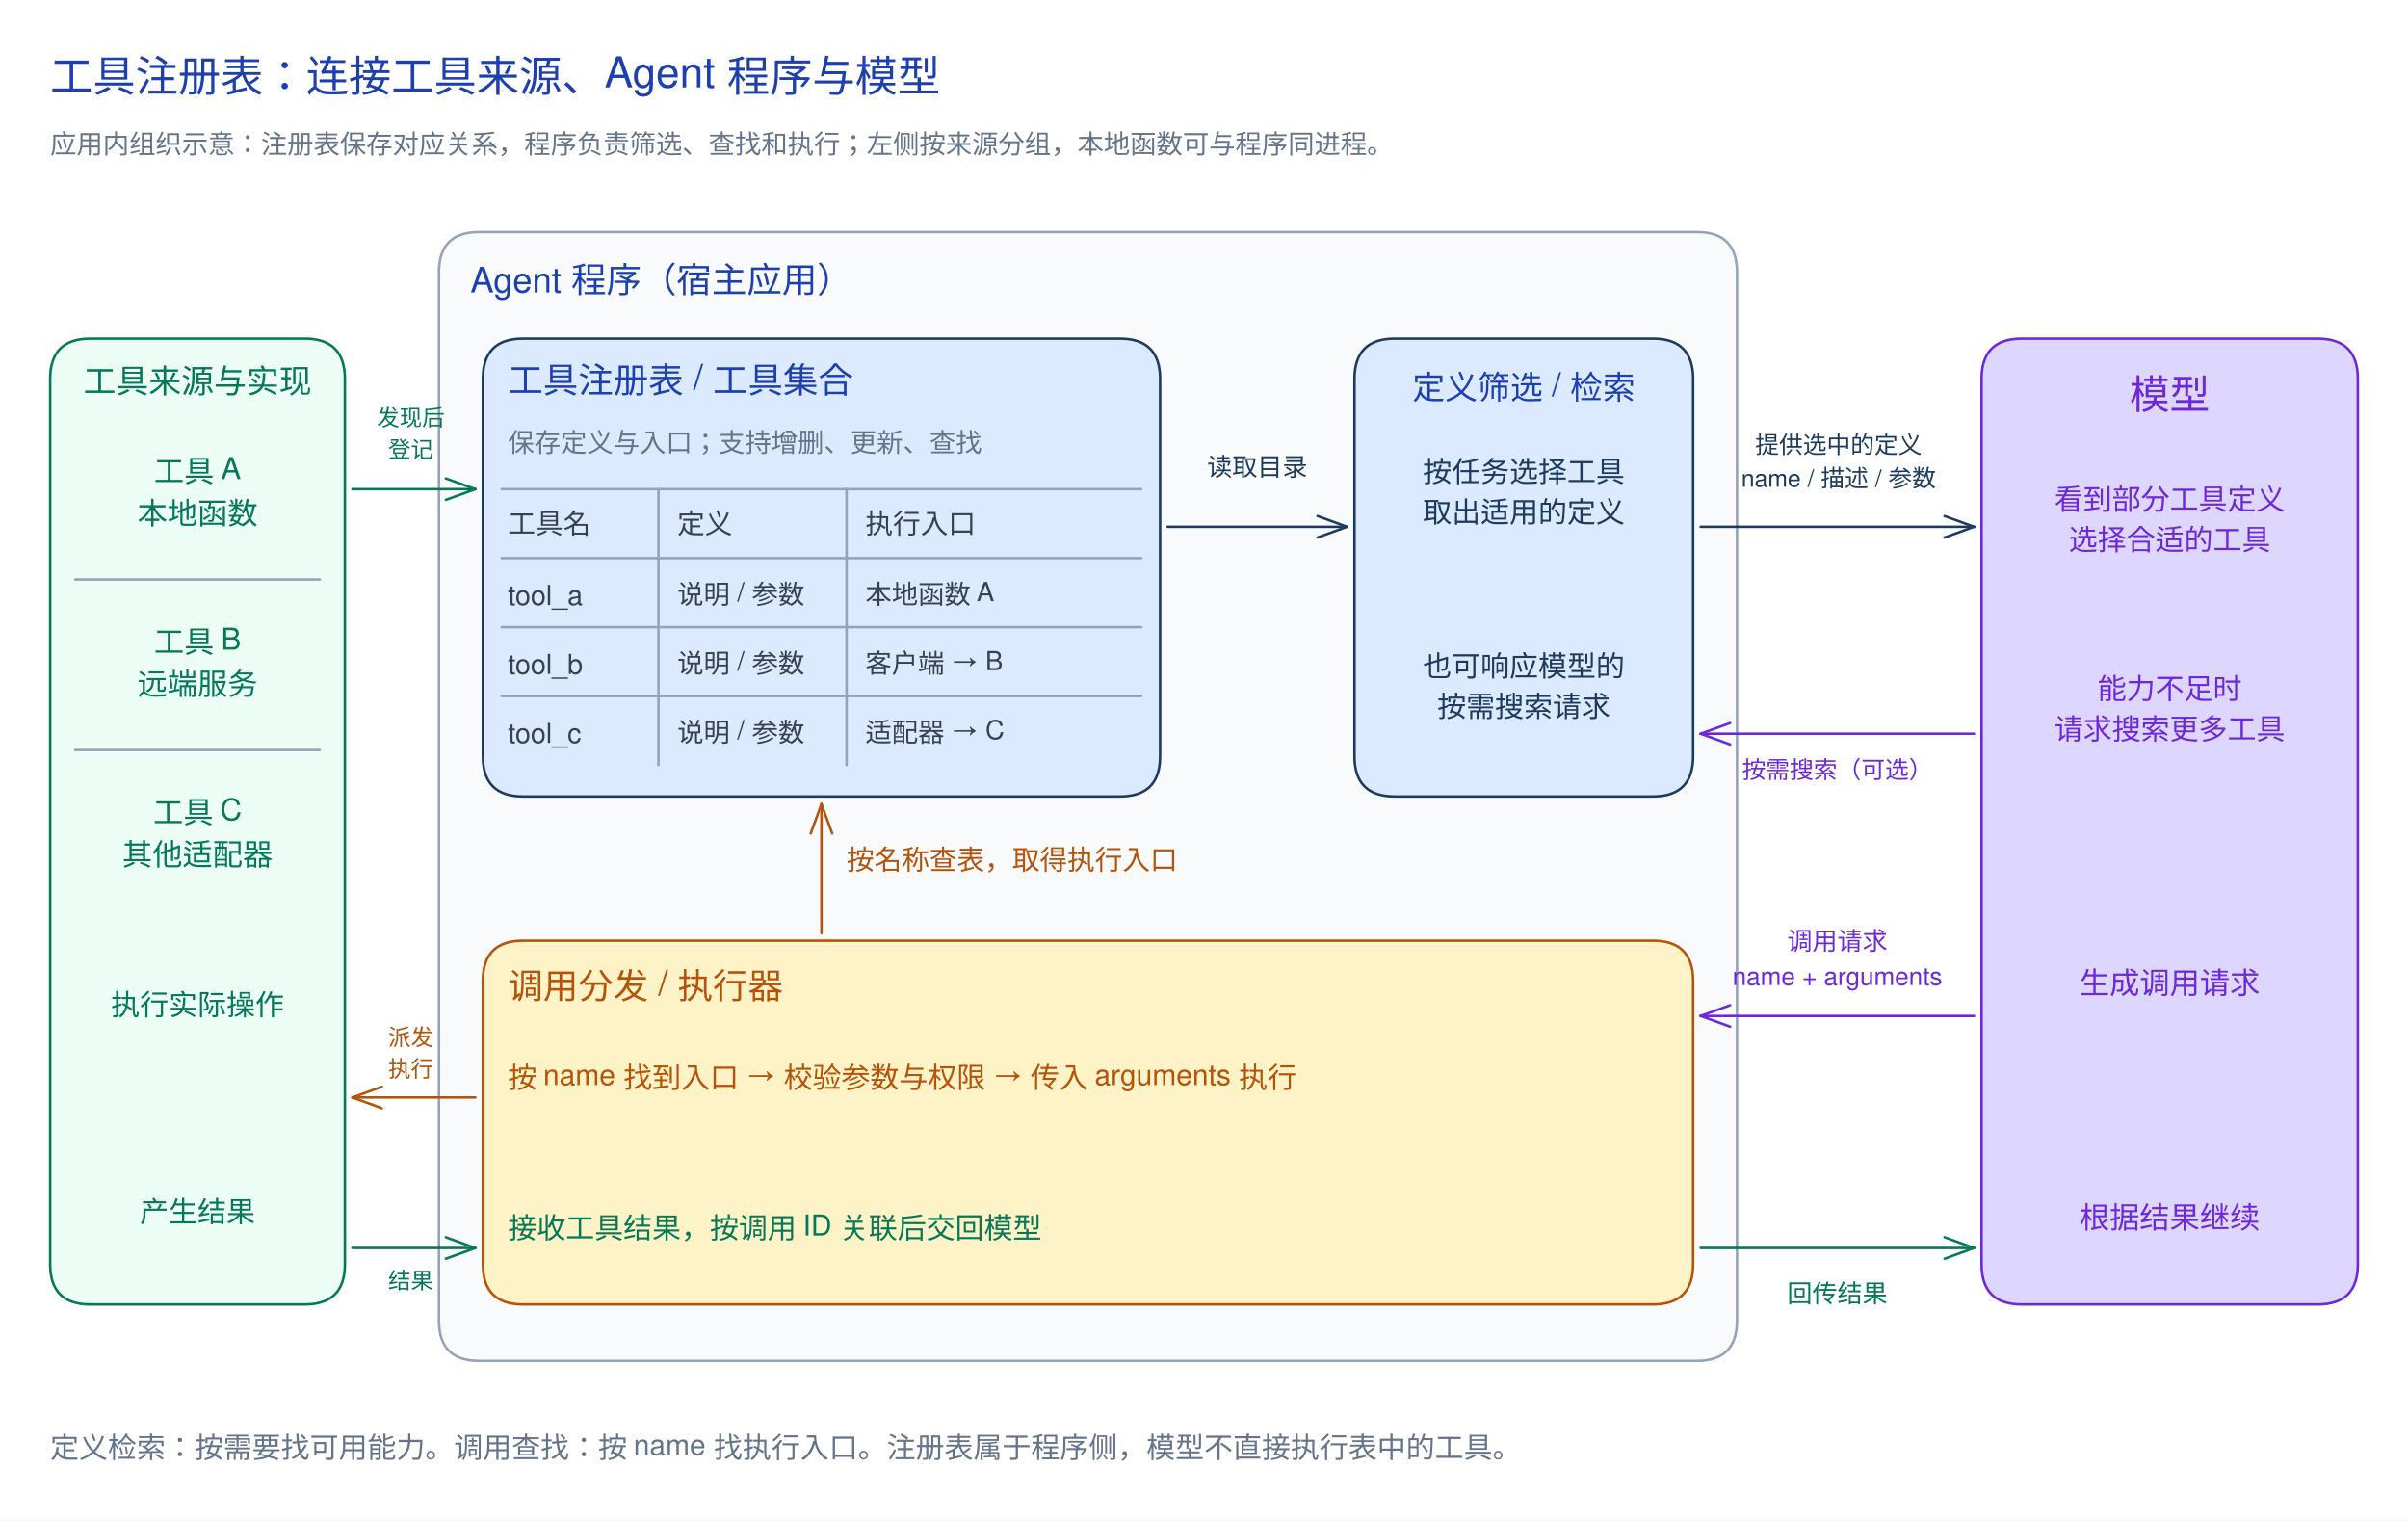
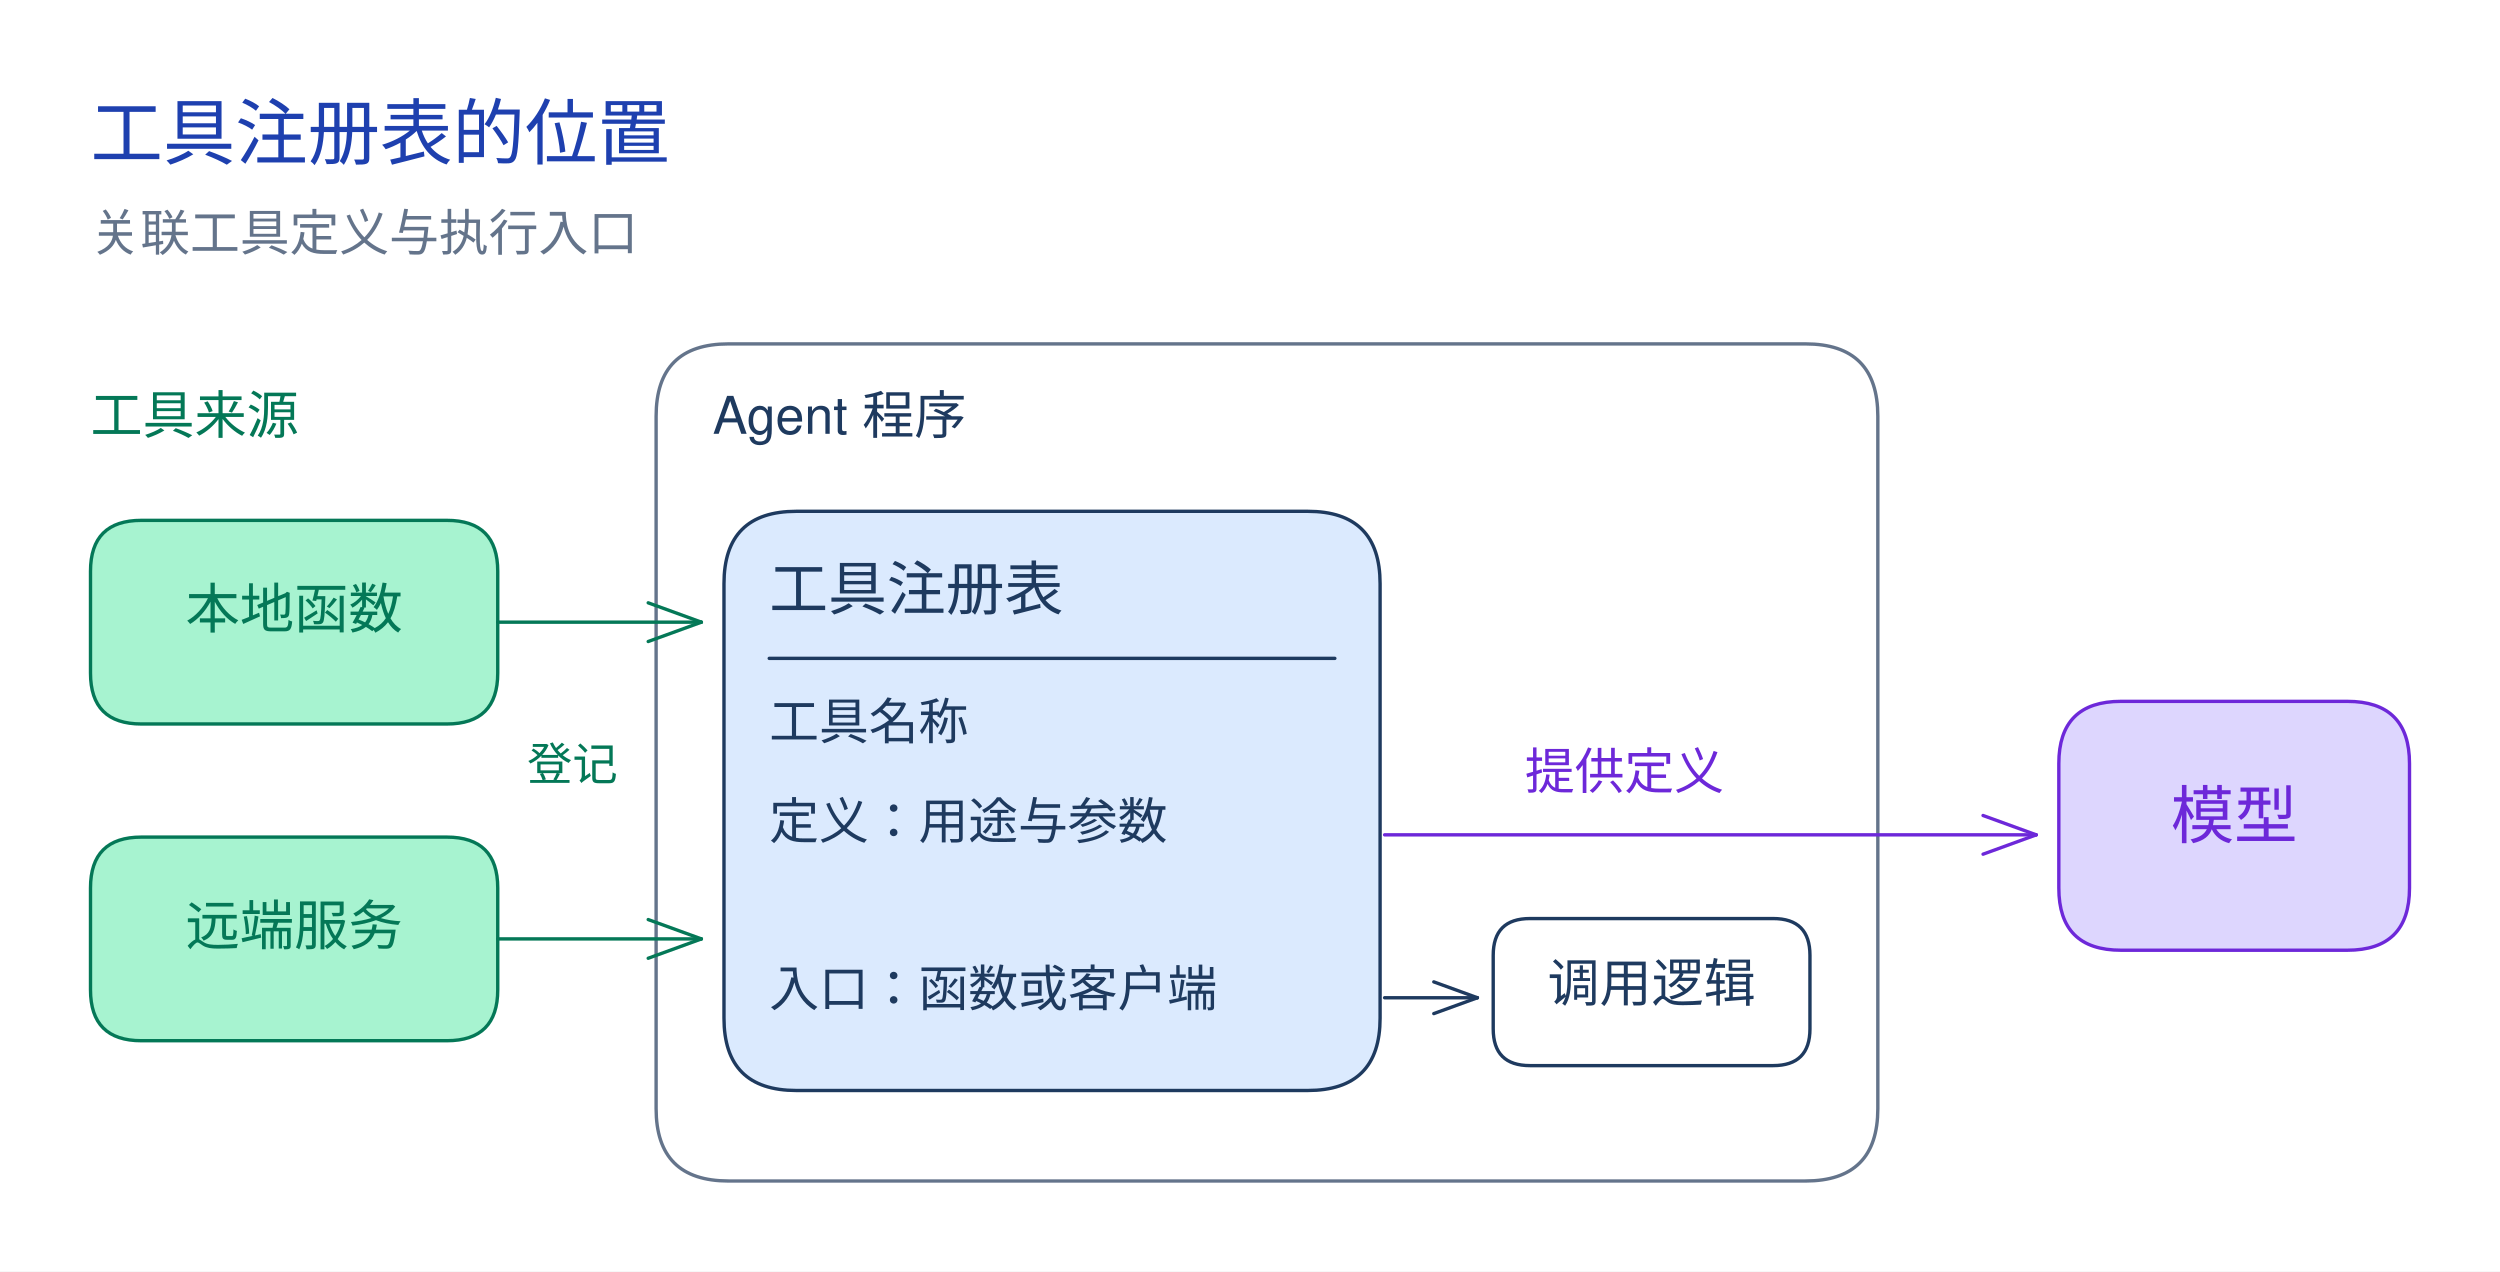
- <svg xmlns="http://www.w3.org/2000/svg" version="1.1" viewBox="0 0 1920 1212.2" width="3840" height="2424.4">
+ <svg xmlns="http://www.w3.org/2000/svg" version="1.1" viewBox="0 0 1105 562" width="2210" height="1124">
  <defs>
    <style class="style-fonts">
      </style>
  </defs>
-   <rect x="0" y="0" width="1920" height="1212.2" fill="#ffffff" />
-   <g transform="translate(40 40) rotate(0 920 23.8)">
-     <text x="0" y="32.981" font-family="Helvetica, Segoe UI Emoji" font-size="34px" fill="#1e40af" text-anchor="start" style="white-space: pre;" direction="ltr" dominant-baseline="alphabetic">工具注册表：连接工具来源、Agent 程序与模型</text>
+   <rect x="0" y="0" width="1105" height="562" fill="#ffffff" />
+   <g transform="translate(40 40) rotate(0 128 21.6)">
+     <text x="0" y="30.241" font-family="Helvetica, Segoe UI Emoji" font-size="32px" fill="#1e40af" text-anchor="start" style="white-space: pre;" direction="ltr" dominant-baseline="alphabetic">工具注册表的位置</text>
  </g>
-   <g transform="translate(40 102) rotate(0 920 15)">
-     <text x="0" y="20.37" font-family="Helvetica, Segoe UI Emoji" font-size="21px" fill="#64748b" text-anchor="start" style="white-space: pre;" direction="ltr" dominant-baseline="alphabetic">应用内组织示意：注册表保存对应关系，程序负责筛选、查找和执行；左侧按来源分组，本地函数可与程序同进程。</text>
+   <g transform="translate(40 90) rotate(0 121 14.85)">
+     <text x="0" y="20.79" font-family="Helvetica, Segoe UI Emoji" font-size="22px" fill="#64748b" text-anchor="start" style="white-space: pre;" direction="ltr" dominant-baseline="alphabetic">关联工具定义与执行入口</text>
  </g>
-   <g stroke-linecap="round" transform="translate(350 185) rotate(0 517.5 450)">
-     <path d="M32 0 C263.5 0, 495.01 0, 1003 0 C1024.33 0, 1035 10.67, 1035 32 C1035 354.94, 1035 677.89, 1035 868 C1035 889.33, 1024.33 900, 1003 900 C796.14 900, 589.27 900, 32 900 C10.67 900, 0 889.33, 0 868 C0 691.99, 0 515.98, 0 32 C0 10.67, 10.67 0, 32 0" stroke="none" stroke-width="0" fill="#f8fafc" />
-     <path d="M32 0 C226.65 0, 421.29 0, 1003 0 M32 0 C365.41 0, 698.82 0, 1003 0 M1003 0 C1024.33 0, 1035 10.67, 1035 32 M1003 0 C1024.33 0, 1035 10.67, 1035 32 M1035 32 C1035 354.06, 1035 676.11, 1035 868 M1035 32 C1035 308.92, 1035 585.85, 1035 868 M1035 868 C1035 889.33, 1024.33 900, 1003 900 M1035 868 C1035 889.33, 1024.33 900, 1003 900 M1003 900 C615.97 900, 228.93 900, 32 900 M1003 900 C795.52 900, 588.05 900, 32 900 M32 900 C10.67 900, 0 889.33, 0 868 M32 900 C10.67 900, 0 889.33, 0 868 M0 868 C0 655.2, 0 442.39, 0 32 M0 868 C0 538.2, 0 208.4, 0 32 M0 32 C0 10.67, 10.67 0, 32 0 M0 32 C0 10.67, 10.67 0, 32 0" stroke="#94a3b8" stroke-width="2" fill="none" />
+   <g transform="translate(40 170) rotate(0 46 15.525)">
+     <text x="0" y="21.735" font-family="Helvetica, Segoe UI Emoji" font-size="23px" fill="#047857" text-anchor="start" style="white-space: pre;" direction="ltr" dominant-baseline="alphabetic">工具来源</text>
  </g>
-   <g transform="translate(375 206) rotate(0 492.5 19.6)">
-     <text x="0" y="27.161" font-family="Helvetica, Segoe UI Emoji" font-size="28px" fill="#1e40af" text-anchor="start" style="white-space: pre;" direction="ltr" dominant-baseline="alphabetic">Agent 程序（宿主应用）</text>
+   <g stroke-linecap="round" transform="translate(40 230) rotate(0 90 45)">
+     <path d="M22.5 0 C53.35 0, 84.21 0, 157.5 0 C172.5 0, 180 7.5, 180 22.5 C180 39.25, 180 55.99, 180 67.5 C180 82.5, 172.5 90, 157.5 90 C126.91 90, 96.33 90, 22.5 90 C7.5 90, 0 82.5, 0 67.5 C0 54.55, 0 41.59, 0 22.5 C0 7.5, 7.5 0, 22.5 0" stroke="none" stroke-width="0" fill="#a7f3d0" />
+     <path d="M22.5 0 C68.72 0, 114.95 0, 157.5 0 M22.5 0 C59.78 0, 97.05 0, 157.5 0 M157.5 0 C172.5 0, 180 7.5, 180 22.5 M157.5 0 C172.5 0, 180 7.5, 180 22.5 M180 22.5 C180 31.64, 180 40.77, 180 67.5 M180 22.5 C180 35.99, 180 49.49, 180 67.5 M180 67.5 C180 82.5, 172.5 90, 157.5 90 M180 67.5 C180 82.5, 172.5 90, 157.5 90 M157.5 90 C124.92 90, 92.33 90, 22.5 90 M157.5 90 C113.65 90, 69.81 90, 22.5 90 M22.5 90 C7.5 90, 0 82.5, 0 67.5 M22.5 90 C7.5 90, 0 82.5, 0 67.5 M0 67.5 C0 50.76, 0 34.02, 0 22.5 M0 67.5 C0 50.65, 0 33.81, 0 22.5 M0 22.5 C0 7.5, 7.5 0, 22.5 0 M0 22.5 C0 7.5, 7.5 0, 22.5 0" stroke="#047857" stroke-width="1.5" fill="none" />
  </g>
-   <g stroke-linecap="round" transform="translate(40 270) rotate(0 117.5 385)">
-     <path d="M32 0 C79.6 0, 127.21 0, 203 0 C224.33 0, 235 10.67, 235 32 C235 199.33, 235 366.66, 235 738 C235 759.33, 224.33 770, 203 770 C154.46 770, 105.91 770, 32 770 C10.67 770, 0 759.33, 0 738 C0 528.31, 0 318.61, 0 32 C0 10.67, 10.67 0, 32 0" stroke="none" stroke-width="0" fill="#ecfdf5" />
-     <path d="M32 0 C66.28 0, 100.56 0, 203 0 M32 0 C81.14 0, 130.28 0, 203 0 M203 0 C224.33 0, 235 10.67, 235 32 M203 0 C224.33 0, 235 10.67, 235 32 M235 32 C235 187.49, 235 342.98, 235 738 M235 32 C235 251.07, 235 470.13, 235 738 M235 738 C235 759.33, 224.33 770, 203 770 M235 738 C235 759.33, 224.33 770, 203 770 M203 770 C163.68 770, 124.36 770, 32 770 M203 770 C161.05 770, 119.1 770, 32 770 M32 770 C10.67 770, 0 759.33, 0 738 M32 770 C10.67 770, 0 759.33, 0 738 M0 738 C0 576.91, 0 415.83, 0 32 M0 738 C0 492.78, 0 247.57, 0 32 M0 32 C0 10.67, 10.67 0, 32 0 M0 32 C0 10.67, 10.67 0, 32 0" stroke="#047857" stroke-width="2" fill="none" />
+   <g transform="translate(55 255) rotate(0 75 16.2)">
+     <text x="75" y="22.68" font-family="Helvetica, Segoe UI Emoji" font-size="24px" fill="#047857" text-anchor="middle" style="white-space: pre;" direction="ltr" dominant-baseline="alphabetic">本地函数</text>
  </g>
-   <g transform="translate(55 288) rotate(0 102.5 18.2)">
-     <text x="102.5" y="25.221" font-family="Helvetica, Segoe UI Emoji" font-size="26px" fill="#047857" text-anchor="middle" style="white-space: pre;" direction="ltr" dominant-baseline="alphabetic">工具来源与实现</text>
+   <g stroke-linecap="round" transform="translate(40 370) rotate(0 90 45)">
+     <path d="M22.5 0 C68.78 0, 115.06 0, 157.5 0 C172.5 0, 180 7.5, 180 22.5 C180 38.62, 180 54.74, 180 67.5 C180 82.5, 172.5 90, 157.5 90 C125.12 90, 92.74 90, 22.5 90 C7.5 90, 0 82.5, 0 67.5 C0 52.57, 0 37.64, 0 22.5 C0 7.5, 7.5 0, 22.5 0" stroke="none" stroke-width="0" fill="#a7f3d0" />
+     <path d="M22.5 0 C51.34 0, 80.17 0, 157.5 0 M22.5 0 C64.91 0, 107.33 0, 157.5 0 M157.5 0 C172.5 0, 180 7.5, 180 22.5 M157.5 0 C172.5 0, 180 7.5, 180 22.5 M180 22.5 C180 31.71, 180 40.91, 180 67.5 M180 22.5 C180 38.24, 180 53.98, 180 67.5 M180 67.5 C180 82.5, 172.5 90, 157.5 90 M180 67.5 C180 82.5, 172.5 90, 157.5 90 M157.5 90 C122.12 90, 86.75 90, 22.5 90 M157.5 90 C118.73 90, 79.96 90, 22.5 90 M22.5 90 C7.5 90, 0 82.5, 0 67.5 M22.5 90 C7.5 90, 0 82.5, 0 67.5 M0 67.5 C0 55.89, 0 44.29, 0 22.5 M0 67.5 C0 55.73, 0 43.96, 0 22.5 M0 22.5 C0 7.5, 7.5 0, 22.5 0 M0 22.5 C0 7.5, 7.5 0, 22.5 0" stroke="#047857" stroke-width="1.5" fill="none" />
  </g>
-   <g transform="translate(60 361) rotate(0 97.5 33.6)">
-     <text x="97.5" y="23.28" font-family="Helvetica, Segoe UI Emoji" font-size="24px" fill="#047857" text-anchor="middle" style="white-space: pre;" direction="ltr" dominant-baseline="alphabetic">工具 A</text>
-     <text x="97.5" y="56.88" font-family="Helvetica, Segoe UI Emoji" font-size="24px" fill="#047857" text-anchor="middle" style="white-space: pre;" direction="ltr" dominant-baseline="alphabetic">本地函数</text>
+   <g transform="translate(55 395) rotate(0 75 16.2)">
+     <text x="75" y="22.68" font-family="Helvetica, Segoe UI Emoji" font-size="24px" fill="#047857" text-anchor="middle" style="white-space: pre;" direction="ltr" dominant-baseline="alphabetic">远端服务</text>
+   </g>
+   <g stroke-linecap="round" transform="translate(290 152) rotate(0 270 185)">
+     <path d="M32 0 C154.38 0, 276.76 0, 508 0 C529.33 0, 540 10.67, 540 32 C540 137.35, 540 242.71, 540 338 C540 359.33, 529.33 370, 508 370 C387.51 370, 267.01 370, 32 370 C10.67 370, 0 359.33, 0 338 C0 223.03, 0 108.06, 0 32 C0 10.67, 10.67 0, 32 0" stroke="none" stroke-width="0" fill="#ffffff" />
+     <path d="M32 0 C167.57 0, 303.13 0, 508 0 M32 0 C199.66 0, 367.32 0, 508 0 M508 0 C529.33 0, 540 10.67, 540 32 M508 0 C529.33 0, 540 10.67, 540 32 M540 32 C540 95.07, 540 158.14, 540 338 M540 32 C540 154.31, 540 276.62, 540 338 M540 338 C540 359.33, 529.33 370, 508 370 M540 338 C540 359.33, 529.33 370, 508 370 M508 370 C373.42 370, 238.84 370, 32 370 M508 370 C389.2 370, 270.4 370, 32 370 M32 370 C10.67 370, 0 359.33, 0 338 M32 370 C10.67 370, 0 359.33, 0 338 M0 338 C0 232.77, 0 127.54, 0 32 M0 338 C0 231.27, 0 124.55, 0 32 M0 32 C0 10.67, 10.67 0, 32 0 M0 32 C0 10.67, 10.67 0, 32 0" stroke="#64748b" stroke-width="1.5" fill="none" />
+   </g>
+   <g transform="translate(315 170) rotate(0 62.33 15.525)">
+     <text x="0" y="21.735" font-family="Helvetica, Segoe UI Emoji" font-size="23px" fill="#1e3a5f" text-anchor="start" style="white-space: pre;" direction="ltr" dominant-baseline="alphabetic">Agent 程序</text>
+   </g>
+   <g stroke-linecap="round" transform="translate(320 226) rotate(0 145 128)">
+     <path d="M32 0 C115.93 0, 199.86 0, 258 0 C279.33 0, 290 10.67, 290 32 C290 95.43, 290 158.86, 290 224 C290 245.33, 279.33 256, 258 256 C197.79 256, 137.58 256, 32 256 C10.67 256, 0 245.33, 0 224 C0 181.83, 0 139.66, 0 32 C0 10.67, 10.67 0, 32 0" stroke="none" stroke-width="0" fill="#dbeafe" />
+     <path d="M32 0 C112.46 0, 192.91 0, 258 0 M32 0 C120.21 0, 208.41 0, 258 0 M258 0 C279.33 0, 290 10.67, 290 32 M258 0 C279.33 0, 290 10.67, 290 32 M290 32 C290 71.87, 290 111.73, 290 224 M290 32 C290 79.93, 290 127.86, 290 224 M290 224 C290 245.33, 279.33 256, 258 256 M290 224 C290 245.33, 279.33 256, 258 256 M258 256 C189.43 256, 120.86 256, 32 256 M258 256 C210.09 256, 162.19 256, 32 256 M32 256 C10.67 256, 0 245.33, 0 224 M32 256 C10.67 256, 0 245.33, 0 224 M0 224 C0 179.87, 0 135.73, 0 32 M0 224 C0 178.69, 0 133.39, 0 32 M0 32 C0 10.67, 10.67 0, 32 0 M0 32 C0 10.67, 10.67 0, 32 0" stroke="#1e3a5f" stroke-width="1.5" fill="none" />
+   </g>
+   <g transform="translate(340 245) rotate(0 65 17.55)">
+     <text x="0" y="24.571" font-family="Helvetica, Segoe UI Emoji" font-size="26px" fill="#1e3a5f" text-anchor="start" style="white-space: pre;" direction="ltr" dominant-baseline="alphabetic">工具注册表</text>
  </g>
  <g stroke-linecap="round">
-     <g transform="translate(60 462) rotate(0 97.5 0)">
-       <path d="M0 0 C39.09 0, 78.19 0, 195 0 M0 0 C59.15 0, 118.3 0, 195 0" stroke="#94a3b8" stroke-width="2" fill="none" />
+     <g transform="translate(340 291) rotate(0 125 0)">
+       <path d="M0 0 C56.8 0, 113.6 0, 250 0 M0 0 C57.09 0, 114.17 0, 250 0" stroke="#1e3a5f" stroke-width="1.5" fill="none" />
    </g>
  </g>
  <mask />
-   <g transform="translate(60 497) rotate(0 97.5 33.6)">
-     <text x="97.5" y="23.28" font-family="Helvetica, Segoe UI Emoji" font-size="24px" fill="#047857" text-anchor="middle" style="white-space: pre;" direction="ltr" dominant-baseline="alphabetic">工具 B</text>
-     <text x="97.5" y="56.88" font-family="Helvetica, Segoe UI Emoji" font-size="24px" fill="#047857" text-anchor="middle" style="white-space: pre;" direction="ltr" dominant-baseline="alphabetic">远端服务</text>
+   <g transform="translate(340 306) rotate(0 44 14.85)">
+     <text x="0" y="20.79" font-family="Helvetica, Segoe UI Emoji" font-size="22px" fill="#1e3a5f" text-anchor="start" style="white-space: pre;" direction="ltr" dominant-baseline="alphabetic">工具名称</text>
+   </g>
+   <g transform="translate(340 350) rotate(0 88 14.85)">
+     <text x="0" y="20.79" font-family="Helvetica, Segoe UI Emoji" font-size="22px" fill="#1e3a5f" text-anchor="start" style="white-space: pre;" direction="ltr" dominant-baseline="alphabetic">定义：用途与参数</text>
+   </g>
+   <g transform="translate(340 424) rotate(0 99 14.85)">
+     <text x="0" y="20.79" font-family="Helvetica, Segoe UI Emoji" font-size="22px" fill="#1e3a5f" text-anchor="start" style="white-space: pre;" direction="ltr" dominant-baseline="alphabetic">入口：函数或客户端</text>
  </g>
  <g stroke-linecap="round">
-     <g transform="translate(60 598) rotate(0 97.5 0)">
-       <path d="M0 0 C39.1 0, 78.19 0, 195 0 M0 0 C48.23 0, 96.46 0, 195 0" stroke="#94a3b8" stroke-width="2" fill="none" />
+     <g transform="translate(220 275) rotate(0 45 0)">
+       <path d="M0 0 C33.26 0, 66.53 0, 90 0 M0 0 C27.4 0, 54.8 0, 90 0" stroke="#047857" stroke-width="1.5" fill="none" />
    </g>
-   </g>
-   <mask />
-   <g transform="translate(60 633) rotate(0 97.5 33.6)">
-     <text x="97.5" y="23.28" font-family="Helvetica, Segoe UI Emoji" font-size="24px" fill="#047857" text-anchor="middle" style="white-space: pre;" direction="ltr" dominant-baseline="alphabetic">工具 C</text>
-     <text x="97.5" y="56.88" font-family="Helvetica, Segoe UI Emoji" font-size="24px" fill="#047857" text-anchor="middle" style="white-space: pre;" direction="ltr" dominant-baseline="alphabetic">其他适配器</text>
-   </g>
-   <g transform="translate(60 787) rotate(0 97.5 16.1)">
-     <text x="97.5" y="22.31" font-family="Helvetica, Segoe UI Emoji" font-size="23px" fill="#047857" text-anchor="middle" style="white-space: pre;" direction="ltr" dominant-baseline="alphabetic">执行实际操作</text>
-   </g>
-   <g transform="translate(60 952) rotate(0 97.5 16.1)">
-     <text x="97.5" y="22.31" font-family="Helvetica, Segoe UI Emoji" font-size="23px" fill="#047857" text-anchor="middle" style="white-space: pre;" direction="ltr" dominant-baseline="alphabetic">产生结果</text>
-   </g>
-   <g stroke-linecap="round" transform="translate(385 270) rotate(0 270 182.5)">
-     <path d="M32 0 C154.93 0, 277.85 0, 508 0 C529.33 0, 540 10.67, 540 32 C540 141.93, 540 251.86, 540 333 C540 354.33, 529.33 365, 508 365 C363.92 365, 219.85 365, 32 365 C10.67 365, 0 354.33, 0 333 C0 246.86, 0 160.72, 0 32 C0 10.67, 10.67 0, 32 0" stroke="none" stroke-width="0" fill="#dbeafe" />
-     <path d="M32 0 C127.44 0, 222.88 0, 508 0 M32 0 C191.6 0, 351.21 0, 508 0 M508 0 C529.33 0, 540 10.67, 540 32 M508 0 C529.33 0, 540 10.67, 540 32 M540 32 C540 145.71, 540 259.41, 540 333 M540 32 C540 97.01, 540 162.03, 540 333 M540 333 C540 354.33, 529.33 365, 508 365 M540 333 C540 354.33, 529.33 365, 508 365 M508 365 C331.41 365, 154.82 365, 32 365 M508 365 C323.46 365, 138.91 365, 32 365 M32 365 C10.67 365, 0 354.33, 0 333 M32 365 C10.67 365, 0 354.33, 0 333 M0 333 C0 269.95, 0 206.91, 0 32 M0 333 C0 262.24, 0 191.48, 0 32 M0 32 C0 10.67, 10.67 0, 32 0 M0 32 C0 10.67, 10.67 0, 32 0" stroke="#1e3a5f" stroke-width="2" fill="none" />
-   </g>
-   <g transform="translate(405 286) rotate(0 250 19.6)">
-     <text x="0" y="27.161" font-family="Helvetica, Segoe UI Emoji" font-size="28px" fill="#1e40af" text-anchor="start" style="white-space: pre;" direction="ltr" dominant-baseline="alphabetic">工具注册表 / 工具集合</text>
-   </g>
-   <g transform="translate(405 340) rotate(0 250 14.7)">
-     <text x="0" y="20.37" font-family="Helvetica, Segoe UI Emoji" font-size="21px" fill="#64748b" text-anchor="start" style="white-space: pre;" direction="ltr" dominant-baseline="alphabetic">保存定义与入口；支持增删、更新、查找</text>
-   </g>
-   <g stroke-linecap="round">
-     <g transform="translate(400 390) rotate(0 255 0)">
-       <path d="M0 0 C102.27 0, 204.53 0, 510 0 M0 0 C179.15 0, 358.31 0, 510 0" stroke="#94a3b8" stroke-width="2" fill="none" />
+     <g transform="translate(220 275) rotate(0 45 0)">
+       <path d="M66.51 8.55 C75.19 5.39, 83.87 2.23, 90 0 M66.51 8.55 C73.66 5.95, 80.81 3.34, 90 0" stroke="#047857" stroke-width="1.5" fill="none" />
+     </g>
+     <g transform="translate(220 275) rotate(0 45 0)">
+       <path d="M66.51 -8.55 C75.19 -5.39, 83.87 -2.23, 90 0 M66.51 -8.55 C73.66 -5.95, 80.81 -3.34, 90 0" stroke="#047857" stroke-width="1.5" fill="none" />
    </g>
  </g>
  <mask />
  <g stroke-linecap="round">
-     <g transform="translate(400 445) rotate(0 255 0)">
-       <path d="M0 0 C102.27 0, 204.54 0, 510 0 M0 0 C113.87 0, 227.74 0, 510 0" stroke="#94a3b8" stroke-width="2" fill="none" />
+     <g transform="translate(220 415) rotate(0 45 0)">
+       <path d="M0 0 C18.47 0, 36.94 0, 90 0 M0 0 C20.11 0, 40.23 0, 90 0" stroke="#047857" stroke-width="1.5" fill="none" />
+     </g>
+     <g transform="translate(220 415) rotate(0 45 0)">
+       <path d="M66.51 8.55 C71.33 6.8, 76.15 5.04, 90 0 M66.51 8.55 C71.76 6.64, 77.01 4.73, 90 0" stroke="#047857" stroke-width="1.5" fill="none" />
+     </g>
+     <g transform="translate(220 415) rotate(0 45 0)">
+       <path d="M66.51 -8.55 C71.33 -6.8, 76.15 -5.04, 90 0 M66.51 -8.55 C71.76 -6.64, 77.01 -4.73, 90 0" stroke="#047857" stroke-width="1.5" fill="none" />
    </g>
  </g>
  <mask />
+   <g transform="translate(233 326) rotate(0 20 13.5)">
+     <text x="0" y="18.9" font-family="Helvetica, Segoe UI Emoji" font-size="20px" fill="#047857" text-anchor="start" style="white-space: pre;" direction="ltr" dominant-baseline="alphabetic">登记</text>
+   </g>
+   <g stroke-linecap="round" transform="translate(660 406) rotate(0 70 32.5)">
+     <path d="M16.25 0 C46.95 0, 77.66 0, 123.75 0 C134.58 0, 140 5.42, 140 16.25 C140 28.2, 140 40.15, 140 48.75 C140 59.58, 134.58 65, 123.75 65 C88.68 65, 53.62 65, 16.25 65 C5.42 65, 0 59.58, 0 48.75 C0 41.69, 0 34.62, 0 16.25 C0 5.42, 5.42 0, 16.25 0" stroke="none" stroke-width="0" fill="#ffffff" />
+     <path d="M16.25 0 C45.96 0, 75.68 0, 123.75 0 M16.25 0 C44.37 0, 72.48 0, 123.75 0 M123.75 0 C134.58 0, 140 5.42, 140 16.25 M123.75 0 C134.58 0, 140 5.42, 140 16.25 M140 16.25 C140 23.22, 140 30.19, 140 48.75 M140 16.25 C140 25.17, 140 34.08, 140 48.75 M140 48.75 C140 59.58, 134.58 65, 123.75 65 M140 48.75 C140 59.58, 134.58 65, 123.75 65 M123.75 65 C91.88 65, 60.01 65, 16.25 65 M123.75 65 C86.91 65, 50.06 65, 16.25 65 M16.25 65 C5.42 65, 0 59.58, 0 48.75 M16.25 65 C5.42 65, 0 59.58, 0 48.75 M0 48.75 C0 41.71, 0 34.66, 0 16.25 M0 48.75 C0 38.08, 0 27.41, 0 16.25 M0 16.25 C0 5.42, 5.42 0, 16.25 0 M0 16.25 C0 5.42, 5.42 0, 16.25 0" stroke="#1e3a5f" stroke-width="1.5" fill="none" />
+   </g>
+   <g transform="translate(665 421) rotate(0 65 15.525)">
+     <text x="65" y="21.735" font-family="Helvetica, Segoe UI Emoji" font-size="23px" fill="#1e3a5f" text-anchor="middle" style="white-space: pre;" direction="ltr" dominant-baseline="alphabetic">调用逻辑</text>
+   </g>
  <g stroke-linecap="round">
-     <g transform="translate(400 500) rotate(0 255 0)">
-       <path d="M0 0 C102.27 0, 204.54 0, 510 0 M0 0 C150.59 0, 301.18 0, 510 0" stroke="#94a3b8" stroke-width="2" fill="none" />
+     <g transform="translate(612 441) rotate(0 20.5 0)">
+       <path d="M0 0 C14.25 0, 28.5 0, 41 0 M0 0 C12.28 0, 24.57 0, 41 0" stroke="#1e3a5f" stroke-width="1.5" fill="none" />
+     </g>
+     <g transform="translate(612 441) rotate(0 20.5 0)">
+       <path d="M21.74 7.01 C28.43 4.57, 35.13 2.14, 41 0 M21.74 7.01 C27.51 4.91, 33.28 2.81, 41 0" stroke="#1e3a5f" stroke-width="1.5" fill="none" />
+     </g>
+     <g transform="translate(612 441) rotate(0 20.5 0)">
+       <path d="M21.74 -7.01 C28.43 -4.57, 35.13 -2.14, 41 0 M21.74 -7.01 C27.51 -4.91, 33.28 -2.81, 41 0" stroke="#1e3a5f" stroke-width="1.5" fill="none" />
    </g>
  </g>
  <mask />
+   <g stroke-linecap="round" transform="translate(910 310) rotate(0 77.5 55)">
+     <path d="M27.5 0 C53.2 0, 78.91 0, 127.5 0 C145.83 0, 155 9.17, 155 27.5 C155 41.07, 155 54.65, 155 82.5 C155 100.83, 145.83 110, 127.5 110 C92.89 110, 58.27 110, 27.5 110 C9.17 110, 0 100.83, 0 82.5 C0 66.92, 0 51.35, 0 27.5 C0 9.17, 9.17 0, 27.5 0" stroke="none" stroke-width="0" fill="#ddd6fe" />
+     <path d="M27.5 0 C65.82 0, 104.14 0, 127.5 0 M27.5 0 C49.36 0, 71.23 0, 127.5 0 M127.5 0 C145.83 0, 155 9.17, 155 27.5 M127.5 0 C145.83 0, 155 9.17, 155 27.5 M155 27.5 C155 39.42, 155 51.35, 155 82.5 M155 27.5 C155 46.71, 155 65.91, 155 82.5 M155 82.5 C155 100.83, 145.83 110, 127.5 110 M155 82.5 C155 100.83, 145.83 110, 127.5 110 M127.5 110 C104.75 110, 82 110, 27.5 110 M127.5 110 C88.87 110, 50.23 110, 27.5 110 M27.5 110 C9.17 110, 0 100.83, 0 82.5 M27.5 110 C9.17 110, 0 100.83, 0 82.5 M0 82.5 C0 63.49, 0 44.47, 0 27.5 M0 82.5 C0 62.75, 0 43, 0 27.5 M0 27.5 C0 9.17, 9.17 0, 27.5 0 M0 27.5 C0 9.17, 9.17 0, 27.5 0" stroke="#6d28d9" stroke-width="1.5" fill="none" />
+   </g>
+   <g transform="translate(920 344) rotate(0 67.5 18.9)">
+     <text x="67.5" y="26.461" font-family="Helvetica, Segoe UI Emoji" font-size="28px" fill="#6d28d9" text-anchor="middle" style="white-space: pre;" direction="ltr" dominant-baseline="alphabetic">模型</text>
+   </g>
  <g stroke-linecap="round">
-     <g transform="translate(400 555) rotate(0 255 0)">
-       <path d="M0 0 C102.27 0, 204.55 0, 510 0 M0 0 C187.3 0, 374.61 0, 510 0" stroke="#94a3b8" stroke-width="2" fill="none" />
+     <g transform="translate(612 369) rotate(0 144 0)">
+       <path d="M0 0 C73.27 0, 146.54 0, 288 0 M0 0 C73.93 0, 147.85 0, 288 0" stroke="#6d28d9" stroke-width="1.5" fill="none" />
+     </g>
+     <g transform="translate(612 369) rotate(0 144 0)">
+       <path d="M264.51 8.55 C270.48 6.38, 276.46 4.2, 288 0 M264.51 8.55 C270.54 6.36, 276.57 4.16, 288 0" stroke="#6d28d9" stroke-width="1.5" fill="none" />
+     </g>
+     <g transform="translate(612 369) rotate(0 144 0)">
+       <path d="M264.51 -8.55 C270.48 -6.38, 276.46 -4.2, 288 0 M264.51 -8.55 C270.54 -6.36, 276.57 -4.16, 288 0" stroke="#6d28d9" stroke-width="1.5" fill="none" />
    </g>
  </g>
  <mask />
-   <g stroke-linecap="round">
-     <g transform="translate(525 390) rotate(0 0 110)">
-       <path d="M0 0 C0 44.12, 0 88.24, 0 220 M0 0 C0 52.64, 0 105.27, 0 220" stroke="#94a3b8" stroke-width="2" fill="none" />
-     </g>
-   </g>
-   <mask />
-   <g stroke-linecap="round">
-     <g transform="translate(675 390) rotate(0 0 110)">
-       <path d="M0 0 C0 44.12, 0 88.24, 0 220 M0 0 C0 68.48, 0 136.95, 0 220" stroke="#94a3b8" stroke-width="2" fill="none" />
-     </g>
-   </g>
-   <mask />
-   <g transform="translate(405 404) rotate(0 57.5 15.4)">
-     <text x="0" y="21.34" font-family="Helvetica, Segoe UI Emoji" font-size="22px" fill="#374151" text-anchor="start" style="white-space: pre;" direction="ltr" dominant-baseline="alphabetic">工具名</text>
-   </g>
-   <g transform="translate(540 404) rotate(0 62.5 15.4)">
-     <text x="0" y="21.34" font-family="Helvetica, Segoe UI Emoji" font-size="22px" fill="#374151" text-anchor="start" style="white-space: pre;" direction="ltr" dominant-baseline="alphabetic">定义</text>
-   </g>
-   <g transform="translate(690 404) rotate(0 110 15.4)">
-     <text x="0" y="21.34" font-family="Helvetica, Segoe UI Emoji" font-size="22px" fill="#374151" text-anchor="start" style="white-space: pre;" direction="ltr" dominant-baseline="alphabetic">执行入口</text>
-   </g>
-   <g transform="translate(405 461) rotate(0 57.5 15.4)">
-     <text x="0" y="21.34" font-family="Helvetica, Segoe UI Emoji" font-size="22px" fill="#374151" text-anchor="start" style="white-space: pre;" direction="ltr" dominant-baseline="alphabetic">tool_a</text>
-   </g>
-   <g transform="translate(540 461) rotate(0 62.5 14.7)">
-     <text x="0" y="20.37" font-family="Helvetica, Segoe UI Emoji" font-size="21px" fill="#374151" text-anchor="start" style="white-space: pre;" direction="ltr" dominant-baseline="alphabetic">说明 / 参数</text>
-   </g>
-   <g transform="translate(690 461) rotate(0 110 14.7)">
-     <text x="0" y="20.37" font-family="Helvetica, Segoe UI Emoji" font-size="21px" fill="#374151" text-anchor="start" style="white-space: pre;" direction="ltr" dominant-baseline="alphabetic">本地函数 A</text>
-   </g>
-   <g transform="translate(405 516) rotate(0 57.5 15.4)">
-     <text x="0" y="21.34" font-family="Helvetica, Segoe UI Emoji" font-size="22px" fill="#374151" text-anchor="start" style="white-space: pre;" direction="ltr" dominant-baseline="alphabetic">tool_b</text>
-   </g>
-   <g transform="translate(540 516) rotate(0 62.5 14.7)">
-     <text x="0" y="20.37" font-family="Helvetica, Segoe UI Emoji" font-size="21px" fill="#374151" text-anchor="start" style="white-space: pre;" direction="ltr" dominant-baseline="alphabetic">说明 / 参数</text>
-   </g>
-   <g transform="translate(690 516) rotate(0 110 14.7)">
-     <text x="0" y="20.37" font-family="Helvetica, Segoe UI Emoji" font-size="21px" fill="#374151" text-anchor="start" style="white-space: pre;" direction="ltr" dominant-baseline="alphabetic">客户端 → B</text>
-   </g>
-   <g transform="translate(405 571) rotate(0 57.5 15.4)">
-     <text x="0" y="21.34" font-family="Helvetica, Segoe UI Emoji" font-size="22px" fill="#374151" text-anchor="start" style="white-space: pre;" direction="ltr" dominant-baseline="alphabetic">tool_c</text>
-   </g>
-   <g transform="translate(540 571) rotate(0 62.5 14.7)">
-     <text x="0" y="20.37" font-family="Helvetica, Segoe UI Emoji" font-size="21px" fill="#374151" text-anchor="start" style="white-space: pre;" direction="ltr" dominant-baseline="alphabetic">说明 / 参数</text>
-   </g>
-   <g transform="translate(690 571) rotate(0 110 14.7)">
-     <text x="0" y="20.37" font-family="Helvetica, Segoe UI Emoji" font-size="21px" fill="#374151" text-anchor="start" style="white-space: pre;" direction="ltr" dominant-baseline="alphabetic">适配器 → C</text>
-   </g>
-   <g stroke-linecap="round">
-     <g transform="translate(281 390) rotate(0 49 0)">
-       <path d="M0 0 C19.66 0, 39.32 0, 98 0 M0 0 C24.22 0, 48.45 0, 98 0" stroke="#047857" stroke-width="2" fill="none" />
-     </g>
-     <g transform="translate(281 390) rotate(0 49 0)">
-       <path d="M74.51 8.55 C79.22 6.84, 83.93 5.12, 98 0 M74.51 8.55 C80.31 6.44, 86.12 4.32, 98 0" stroke="#047857" stroke-width="2" fill="none" />
-     </g>
-     <g transform="translate(281 390) rotate(0 49 0)">
-       <path d="M74.51 -8.55 C79.22 -6.84, 83.93 -5.12, 98 0 M74.51 -8.55 C80.31 -6.44, 86.12 -4.32, 98 0" stroke="#047857" stroke-width="2" fill="none" />
-     </g>
-   </g>
-   <mask />
-   <g transform="translate(275 322) rotate(0 52.5 25.2)">
-     <text x="52.5" y="17.46" font-family="Helvetica, Segoe UI Emoji" font-size="18px" fill="#047857" text-anchor="middle" style="white-space: pre;" direction="ltr" dominant-baseline="alphabetic">发现后</text>
-     <text x="52.5" y="42.66" font-family="Helvetica, Segoe UI Emoji" font-size="18px" fill="#047857" text-anchor="middle" style="white-space: pre;" direction="ltr" dominant-baseline="alphabetic">登记</text>
-   </g>
-   <g stroke-linecap="round" transform="translate(1080 270) rotate(0 135 182.5)">
-     <path d="M32 0 C97.49 0, 162.97 0, 238 0 C259.33 0, 270 10.67, 270 32 C270 106.77, 270 181.53, 270 333 C270 354.33, 259.33 365, 238 365 C193.22 365, 148.44 365, 32 365 C10.67 365, 0 354.33, 0 333 C0 248.5, 0 164.01, 0 32 C0 10.67, 10.67 0, 32 0" stroke="none" stroke-width="0" fill="#dbeafe" />
-     <path d="M32 0 C73.33 0, 114.65 0, 238 0 M32 0 C112.58 0, 193.16 0, 238 0 M238 0 C259.33 0, 270 10.67, 270 32 M238 0 C259.33 0, 270 10.67, 270 32 M270 32 C270 146.47, 270 260.95, 270 333 M270 32 C270 144.87, 270 257.75, 270 333 M270 333 C270 354.33, 259.33 365, 238 365 M270 333 C270 354.33, 259.33 365, 238 365 M238 365 C169.72 365, 101.44 365, 32 365 M238 365 C165.58 365, 93.16 365, 32 365 M32 365 C10.67 365, 0 354.33, 0 333 M32 365 C10.67 365, 0 354.33, 0 333 M0 333 C0 270.97, 0 208.95, 0 32 M0 333 C0 214.81, 0 96.61, 0 32 M0 32 C0 10.67, 10.67 0, 32 0 M0 32 C0 10.67, 10.67 0, 32 0" stroke="#1e3a5f" stroke-width="2" fill="none" />
-   </g>
-   <g transform="translate(1095 293) rotate(0 120 18.2)">
-     <text x="120" y="25.221" font-family="Helvetica, Segoe UI Emoji" font-size="26px" fill="#1e40af" text-anchor="middle" style="white-space: pre;" direction="ltr" dominant-baseline="alphabetic">定义筛选 / 检索</text>
-   </g>
-   <g transform="translate(1095 362) rotate(0 120 32.2)">
-     <text x="120" y="22.31" font-family="Helvetica, Segoe UI Emoji" font-size="23px" fill="#1e3a5f" text-anchor="middle" style="white-space: pre;" direction="ltr" dominant-baseline="alphabetic">按任务选择工具</text>
-     <text x="120" y="54.51" font-family="Helvetica, Segoe UI Emoji" font-size="23px" fill="#1e3a5f" text-anchor="middle" style="white-space: pre;" direction="ltr" dominant-baseline="alphabetic">取出适用的定义</text>
-   </g>
-   <g transform="translate(1095 517) rotate(0 120 32.2)">
-     <text x="120" y="22.31" font-family="Helvetica, Segoe UI Emoji" font-size="23px" fill="#1e3a5f" text-anchor="middle" style="white-space: pre;" direction="ltr" dominant-baseline="alphabetic">也可响应模型的</text>
-     <text x="120" y="54.51" font-family="Helvetica, Segoe UI Emoji" font-size="23px" fill="#1e3a5f" text-anchor="middle" style="white-space: pre;" direction="ltr" dominant-baseline="alphabetic">按需搜索请求</text>
-   </g>
-   <g stroke-linecap="round">
-     <g transform="translate(931 420) rotate(0 71.5 0)">
-       <path d="M0 0 C28.69 0, 57.38 0, 143 0 M0 0 C39.92 0, 79.83 0, 143 0" stroke="#1e3a5f" stroke-width="2" fill="none" />
-     </g>
-     <g transform="translate(931 420) rotate(0 71.5 0)">
-       <path d="M119.51 8.55 C124.22 6.84, 128.93 5.12, 143 0 M119.51 8.55 C126.07 6.16, 132.62 3.78, 143 0" stroke="#1e3a5f" stroke-width="2" fill="none" />
-     </g>
-     <g transform="translate(931 420) rotate(0 71.5 0)">
-       <path d="M119.51 -8.55 C124.22 -6.84, 128.93 -5.12, 143 0 M119.51 -8.55 C126.07 -6.16, 132.62 -3.78, 143 0" stroke="#1e3a5f" stroke-width="2" fill="none" />
-     </g>
-   </g>
-   <mask />
-   <g transform="translate(930 360) rotate(0 72.5 14)">
-     <text x="72.5" y="19.4" font-family="Helvetica, Segoe UI Emoji" font-size="20px" fill="#1e3a5f" text-anchor="middle" style="white-space: pre;" direction="ltr" dominant-baseline="alphabetic">读取目录</text>
-   </g>
-   <g stroke-linecap="round" transform="translate(1580 270) rotate(0 150 385)">
-     <path d="M32 0 C88.12 0, 144.24 0, 268 0 C289.33 0, 300 10.67, 300 32 C300 173.58, 300 315.15, 300 738 C300 759.33, 289.33 770, 268 770 C213.74 770, 159.48 770, 32 770 C10.67 770, 0 759.33, 0 738 C0 497.85, 0 257.7, 0 32 C0 10.67, 10.67 0, 32 0" stroke="none" stroke-width="0" fill="#ddd6fe" />
-     <path d="M32 0 C79.35 0, 126.7 0, 268 0 M32 0 C84.66 0, 137.31 0, 268 0 M268 0 C289.33 0, 300 10.67, 300 32 M268 0 C289.33 0, 300 10.67, 300 32 M300 32 C300 233.44, 300 434.88, 300 738 M300 32 C300 252.36, 300 472.73, 300 738 M300 738 C300 759.33, 289.33 770, 268 770 M300 738 C300 759.33, 289.33 770, 268 770 M268 770 C214.78 770, 161.57 770, 32 770 M268 770 C209.83 770, 151.66 770, 32 770 M32 770 C10.67 770, 0 759.33, 0 738 M32 770 C10.67 770, 0 759.33, 0 738 M0 738 C0 507.19, 0 276.38, 0 32 M0 738 C0 560.68, 0 383.35, 0 32 M0 32 C0 10.67, 10.67 0, 32 0 M0 32 C0 10.67, 10.67 0, 32 0" stroke="#6d28d9" stroke-width="2" fill="none" />
-   </g>
-   <g transform="translate(1605 295) rotate(0 125 22.4)">
-     <text x="125" y="31.041" font-family="Helvetica, Segoe UI Emoji" font-size="32px" fill="#6d28d9" text-anchor="middle" style="white-space: pre;" direction="ltr" dominant-baseline="alphabetic">模型</text>
-   </g>
-   <g transform="translate(1600 384) rotate(0 130 32.2)">
-     <text x="130" y="22.31" font-family="Helvetica, Segoe UI Emoji" font-size="23px" fill="#6d28d9" text-anchor="middle" style="white-space: pre;" direction="ltr" dominant-baseline="alphabetic">看到部分工具定义</text>
-     <text x="130" y="54.51" font-family="Helvetica, Segoe UI Emoji" font-size="23px" fill="#6d28d9" text-anchor="middle" style="white-space: pre;" direction="ltr" dominant-baseline="alphabetic">选择合适的工具</text>
-   </g>
-   <g transform="translate(1600 535) rotate(0 130 32.2)">
-     <text x="130" y="22.31" font-family="Helvetica, Segoe UI Emoji" font-size="23px" fill="#6d28d9" text-anchor="middle" style="white-space: pre;" direction="ltr" dominant-baseline="alphabetic">能力不足时</text>
-     <text x="130" y="54.51" font-family="Helvetica, Segoe UI Emoji" font-size="23px" fill="#6d28d9" text-anchor="middle" style="white-space: pre;" direction="ltr" dominant-baseline="alphabetic">请求搜索更多工具</text>
-   </g>
-   <g transform="translate(1600 769) rotate(0 130 16.8)">
-     <text x="130" y="23.28" font-family="Helvetica, Segoe UI Emoji" font-size="24px" fill="#6d28d9" text-anchor="middle" style="white-space: pre;" direction="ltr" dominant-baseline="alphabetic">生成调用请求</text>
-   </g>
-   <g transform="translate(1600 956) rotate(0 130 16.8)">
-     <text x="130" y="23.28" font-family="Helvetica, Segoe UI Emoji" font-size="24px" fill="#6d28d9" text-anchor="middle" style="white-space: pre;" direction="ltr" dominant-baseline="alphabetic">根据结果继续</text>
-   </g>
-   <g stroke-linecap="round">
-     <g transform="translate(1356 420) rotate(0 109 0)">
-       <path d="M0 0 C43.75 0, 87.49 0, 218 0 M0 0 C55.61 0, 111.22 0, 218 0" stroke="#1e3a5f" stroke-width="2" fill="none" />
-     </g>
-     <g transform="translate(1356 420) rotate(0 109 0)">
-       <path d="M194.51 8.55 C199.22 6.83, 203.94 5.12, 218 0 M194.51 8.55 C200.5 6.37, 206.49 4.19, 218 0" stroke="#1e3a5f" stroke-width="2" fill="none" />
-     </g>
-     <g transform="translate(1356 420) rotate(0 109 0)">
-       <path d="M194.51 -8.55 C199.22 -6.83, 203.94 -5.12, 218 0 M194.51 -8.55 C200.5 -6.37, 206.49 -4.19, 218 0" stroke="#1e3a5f" stroke-width="2" fill="none" />
-     </g>
-   </g>
-   <mask />
-   <g transform="translate(1362 343) rotate(0 104 26.6)">
-     <text x="104" y="18.43" font-family="Helvetica, Segoe UI Emoji" font-size="19px" fill="#1e3a5f" text-anchor="middle" style="white-space: pre;" direction="ltr" dominant-baseline="alphabetic">提供选中的定义</text>
-     <text x="104" y="45.03" font-family="Helvetica, Segoe UI Emoji" font-size="19px" fill="#1e3a5f" text-anchor="middle" style="white-space: pre;" direction="ltr" dominant-baseline="alphabetic">name / 描述 / 参数</text>
-   </g>
-   <g stroke-linecap="round">
-     <g transform="translate(1574 585) rotate(0 -109 0)">
-       <path d="M0 0 C-43.75 0, -87.49 0, -218 0 M0 0 C-87 0, -174 0, -218 0" stroke="#6d28d9" stroke-width="2" fill="none" />
-     </g>
-     <g transform="translate(1574 585) rotate(0 -109 0)">
-       <path d="M-194.51 -8.55 C-199.22 -6.83, -203.94 -5.12, -218 0 M-194.51 -8.55 C-203.88 -5.14, -213.26 -1.73, -218 0" stroke="#6d28d9" stroke-width="2" fill="none" />
-     </g>
-     <g transform="translate(1574 585) rotate(0 -109 0)">
-       <path d="M-194.51 8.55 C-199.22 6.83, -203.94 5.12, -218 0 M-194.51 8.55 C-203.88 5.14, -213.26 1.73, -218 0" stroke="#6d28d9" stroke-width="2" fill="none" />
-     </g>
-   </g>
-   <mask />
-   <g transform="translate(1360 602) rotate(0 105 13.3)">
-     <text x="105" y="18.43" font-family="Helvetica, Segoe UI Emoji" font-size="19px" fill="#6d28d9" text-anchor="middle" style="white-space: pre;" direction="ltr" dominant-baseline="alphabetic">按需搜索（可选）</text>
-   </g>
-   <g stroke-linecap="round" transform="translate(385 750) rotate(0 482.5 145)">
-     <path d="M32 0 C246.12 0, 460.23 0, 933 0 C954.33 0, 965 10.67, 965 32 C965 89.42, 965 146.85, 965 258 C965 279.33, 954.33 290, 933 290 C586.89 290, 240.78 290, 32 290 C10.67 290, 0 279.33, 0 258 C0 173.8, 0 89.6, 0 32 C0 10.67, 10.67 0, 32 0" stroke="none" stroke-width="0" fill="#fef3c7" />
-     <path d="M32 0 C212.82 0, 393.63 0, 933 0 M32 0 C341.1 0, 650.19 0, 933 0 M933 0 C954.33 0, 965 10.67, 965 32 M933 0 C954.33 0, 965 10.67, 965 32 M965 32 C965 90.84, 965 149.68, 965 258 M965 32 C965 78.86, 965 125.72, 965 258 M965 258 C965 279.33, 954.33 290, 933 290 M965 258 C965 279.33, 954.33 290, 933 290 M933 290 C588.62 290, 244.25 290, 32 290 M933 290 C748.57 290, 564.15 290, 32 290 M32 290 C10.67 290, 0 279.33, 0 258 M32 290 C10.67 290, 0 279.33, 0 258 M0 258 C0 168.73, 0 79.45, 0 32 M0 258 C0 209.33, 0 160.67, 0 32 M0 32 C0 10.67, 10.67 0, 32 0 M0 32 C0 10.67, 10.67 0, 32 0" stroke="#b45309" stroke-width="2" fill="none" />
-   </g>
-   <g transform="translate(405 769) rotate(0 462.5 19.6)">
-     <text x="0" y="27.161" font-family="Helvetica, Segoe UI Emoji" font-size="28px" fill="#b45309" text-anchor="start" style="white-space: pre;" direction="ltr" dominant-baseline="alphabetic">调用分发 / 执行器</text>
-   </g>
-   <g transform="translate(405 845) rotate(0 462.5 16.1)">
-     <text x="0" y="22.31" font-family="Helvetica, Segoe UI Emoji" font-size="23px" fill="#b45309" text-anchor="start" style="white-space: pre;" direction="ltr" dominant-baseline="alphabetic">按 name 找到入口 → 校验参数与权限 → 传入 arguments 执行</text>
-   </g>
-   <g transform="translate(405 965) rotate(0 462.5 16.1)">
-     <text x="0" y="22.31" font-family="Helvetica, Segoe UI Emoji" font-size="23px" fill="#047857" text-anchor="start" style="white-space: pre;" direction="ltr" dominant-baseline="alphabetic">接收工具结果，按调用 ID 关联后交回模型</text>
-   </g>
-   <g stroke-linecap="round">
-     <g transform="translate(655 744) rotate(0 0 -51.5)">
-       <path d="M0 0 C0 -20.67, 0 -41.34, 0 -103 M0 0 C0 -23.8, 0 -47.59, 0 -103" stroke="#b45309" stroke-width="2" fill="none" />
-     </g>
-     <g transform="translate(655 744) rotate(0 0 -51.5)">
-       <path d="M8.55 -79.51 C6.83 -84.22, 5.12 -88.94, 0 -103 M8.55 -79.51 C6.58 -84.94, 4.6 -90.36, 0 -103" stroke="#b45309" stroke-width="2" fill="none" />
-     </g>
-     <g transform="translate(655 744) rotate(0 0 -51.5)">
-       <path d="M-8.55 -79.51 C-6.83 -84.22, -5.12 -88.94, 0 -103 M-8.55 -79.51 C-6.58 -84.94, -4.6 -90.36, 0 -103" stroke="#b45309" stroke-width="2" fill="none" />
-     </g>
-   </g>
-   <mask />
-   <g transform="translate(675 672) rotate(0 190 15.4)">
-     <text x="0" y="21.34" font-family="Helvetica, Segoe UI Emoji" font-size="22px" fill="#b45309" text-anchor="start" style="white-space: pre;" direction="ltr" dominant-baseline="alphabetic">按名称查表，取得执行入口</text>
-   </g>
-   <g stroke-linecap="round">
-     <g transform="translate(1574 810) rotate(0 -109 0)">
-       <path d="M0 0 C-43.75 0, -87.51 0, -218 0 M0 0 C-81.75 0, -163.51 0, -218 0" stroke="#6d28d9" stroke-width="2" fill="none" />
-     </g>
-     <g transform="translate(1574 810) rotate(0 -109 0)">
-       <path d="M-194.51 -8.55 C-199.22 -6.83, -203.94 -5.12, -218 0 M-194.51 -8.55 C-203.32 -5.34, -212.13 -2.14, -218 0" stroke="#6d28d9" stroke-width="2" fill="none" />
-     </g>
-     <g transform="translate(1574 810) rotate(0 -109 0)">
-       <path d="M-194.51 8.55 C-199.22 6.83, -203.94 5.12, -218 0 M-194.51 8.55 C-203.32 5.34, -212.13 2.14, -218 0" stroke="#6d28d9" stroke-width="2" fill="none" />
-     </g>
-   </g>
-   <mask />
-   <g transform="translate(1360 738) rotate(0 105 28)">
-     <text x="105" y="19.4" font-family="Helvetica, Segoe UI Emoji" font-size="20px" fill="#6d28d9" text-anchor="middle" style="white-space: pre;" direction="ltr" dominant-baseline="alphabetic">调用请求</text>
-     <text x="105" y="47.4" font-family="Helvetica, Segoe UI Emoji" font-size="20px" fill="#6d28d9" text-anchor="middle" style="white-space: pre;" direction="ltr" dominant-baseline="alphabetic">name + arguments</text>
-   </g>
-   <g stroke-linecap="round">
-     <g transform="translate(379 875) rotate(0 -49 0)">
-       <path d="M0 0 C-19.67 0, -39.34 0, -98 0 M0 0 C-31.26 0, -62.53 0, -98 0" stroke="#b45309" stroke-width="2" fill="none" />
-     </g>
-     <g transform="translate(379 875) rotate(0 -49 0)">
-       <path d="M-74.51 -8.55 C-79.22 -6.83, -83.94 -5.12, -98 0 M-74.51 -8.55 C-82 -5.82, -89.5 -3.1, -98 0" stroke="#b45309" stroke-width="2" fill="none" />
-     </g>
-     <g transform="translate(379 875) rotate(0 -49 0)">
-       <path d="M-74.51 8.55 C-79.22 6.83, -83.94 5.12, -98 0 M-74.51 8.55 C-82 5.82, -89.5 3.1, -98 0" stroke="#b45309" stroke-width="2" fill="none" />
-     </g>
-   </g>
-   <mask />
-   <g transform="translate(275 816) rotate(0 52.5 25.2)">
-     <text x="52.5" y="17.46" font-family="Helvetica, Segoe UI Emoji" font-size="18px" fill="#b45309" text-anchor="middle" style="white-space: pre;" direction="ltr" dominant-baseline="alphabetic">派发</text>
-     <text x="52.5" y="42.66" font-family="Helvetica, Segoe UI Emoji" font-size="18px" fill="#b45309" text-anchor="middle" style="white-space: pre;" direction="ltr" dominant-baseline="alphabetic">执行</text>
-   </g>
-   <g stroke-linecap="round">
-     <g transform="translate(281 995) rotate(0 49 0)">
-       <path d="M0 0 C19.67 0, 39.34 0, 98 0 M0 0 C25.77 0, 51.55 0, 98 0" stroke="#047857" stroke-width="2" fill="none" />
-     </g>
-     <g transform="translate(281 995) rotate(0 49 0)">
-       <path d="M74.51 8.55 C79.22 6.83, 83.94 5.12, 98 0 M74.51 8.55 C80.69 6.3, 86.86 4.05, 98 0" stroke="#047857" stroke-width="2" fill="none" />
-     </g>
-     <g transform="translate(281 995) rotate(0 49 0)">
-       <path d="M74.51 -8.55 C79.22 -6.83, 83.94 -5.12, 98 0 M74.51 -8.55 C80.69 -6.3, 86.86 -4.05, 98 0" stroke="#047857" stroke-width="2" fill="none" />
-     </g>
-   </g>
-   <mask />
-   <g transform="translate(275 1010) rotate(0 52.5 12.6)">
-     <text x="52.5" y="17.46" font-family="Helvetica, Segoe UI Emoji" font-size="18px" fill="#047857" text-anchor="middle" style="white-space: pre;" direction="ltr" dominant-baseline="alphabetic">结果</text>
-   </g>
-   <g stroke-linecap="round">
-     <g transform="translate(1356 995) rotate(0 109 0)">
-       <path d="M0 0 C43.76 0, 87.52 0, 218 0 M0 0 C45.12 0, 90.25 0, 218 0" stroke="#047857" stroke-width="2" fill="none" />
-     </g>
-     <g transform="translate(1356 995) rotate(0 109 0)">
-       <path d="M194.51 8.55 C199.22 6.83, 203.94 5.12, 218 0 M194.51 8.55 C199.37 6.78, 204.23 5.01, 218 0" stroke="#047857" stroke-width="2" fill="none" />
-     </g>
-     <g transform="translate(1356 995) rotate(0 109 0)">
-       <path d="M194.51 -8.55 C199.22 -6.83, 203.94 -5.12, 218 0 M194.51 -8.55 C199.37 -6.78, 204.23 -5.01, 218 0" stroke="#047857" stroke-width="2" fill="none" />
-     </g>
-   </g>
-   <mask />
-   <g transform="translate(1360 1019) rotate(0 105 14)">
-     <text x="105" y="19.4" font-family="Helvetica, Segoe UI Emoji" font-size="20px" fill="#047857" text-anchor="middle" style="white-space: pre;" direction="ltr" dominant-baseline="alphabetic">回传结果</text>
-   </g>
-   <g transform="translate(40 1140) rotate(0 920 16.1)">
-     <text x="0" y="22.31" font-family="Helvetica, Segoe UI Emoji" font-size="23px" fill="#64748b" text-anchor="start" style="white-space: pre;" direction="ltr" dominant-baseline="alphabetic">定义检索：按需要找可用能力。调用查找：按 name 找执行入口。注册表属于程序侧，模型不直接执行表中的工具。</text>
+   <g transform="translate(674 328) rotate(0 44 14.85)">
+     <text x="0" y="20.79" font-family="Helvetica, Segoe UI Emoji" font-size="22px" fill="#6d28d9" text-anchor="start" style="white-space: pre;" direction="ltr" dominant-baseline="alphabetic">提供定义</text>
  </g>
</svg>
